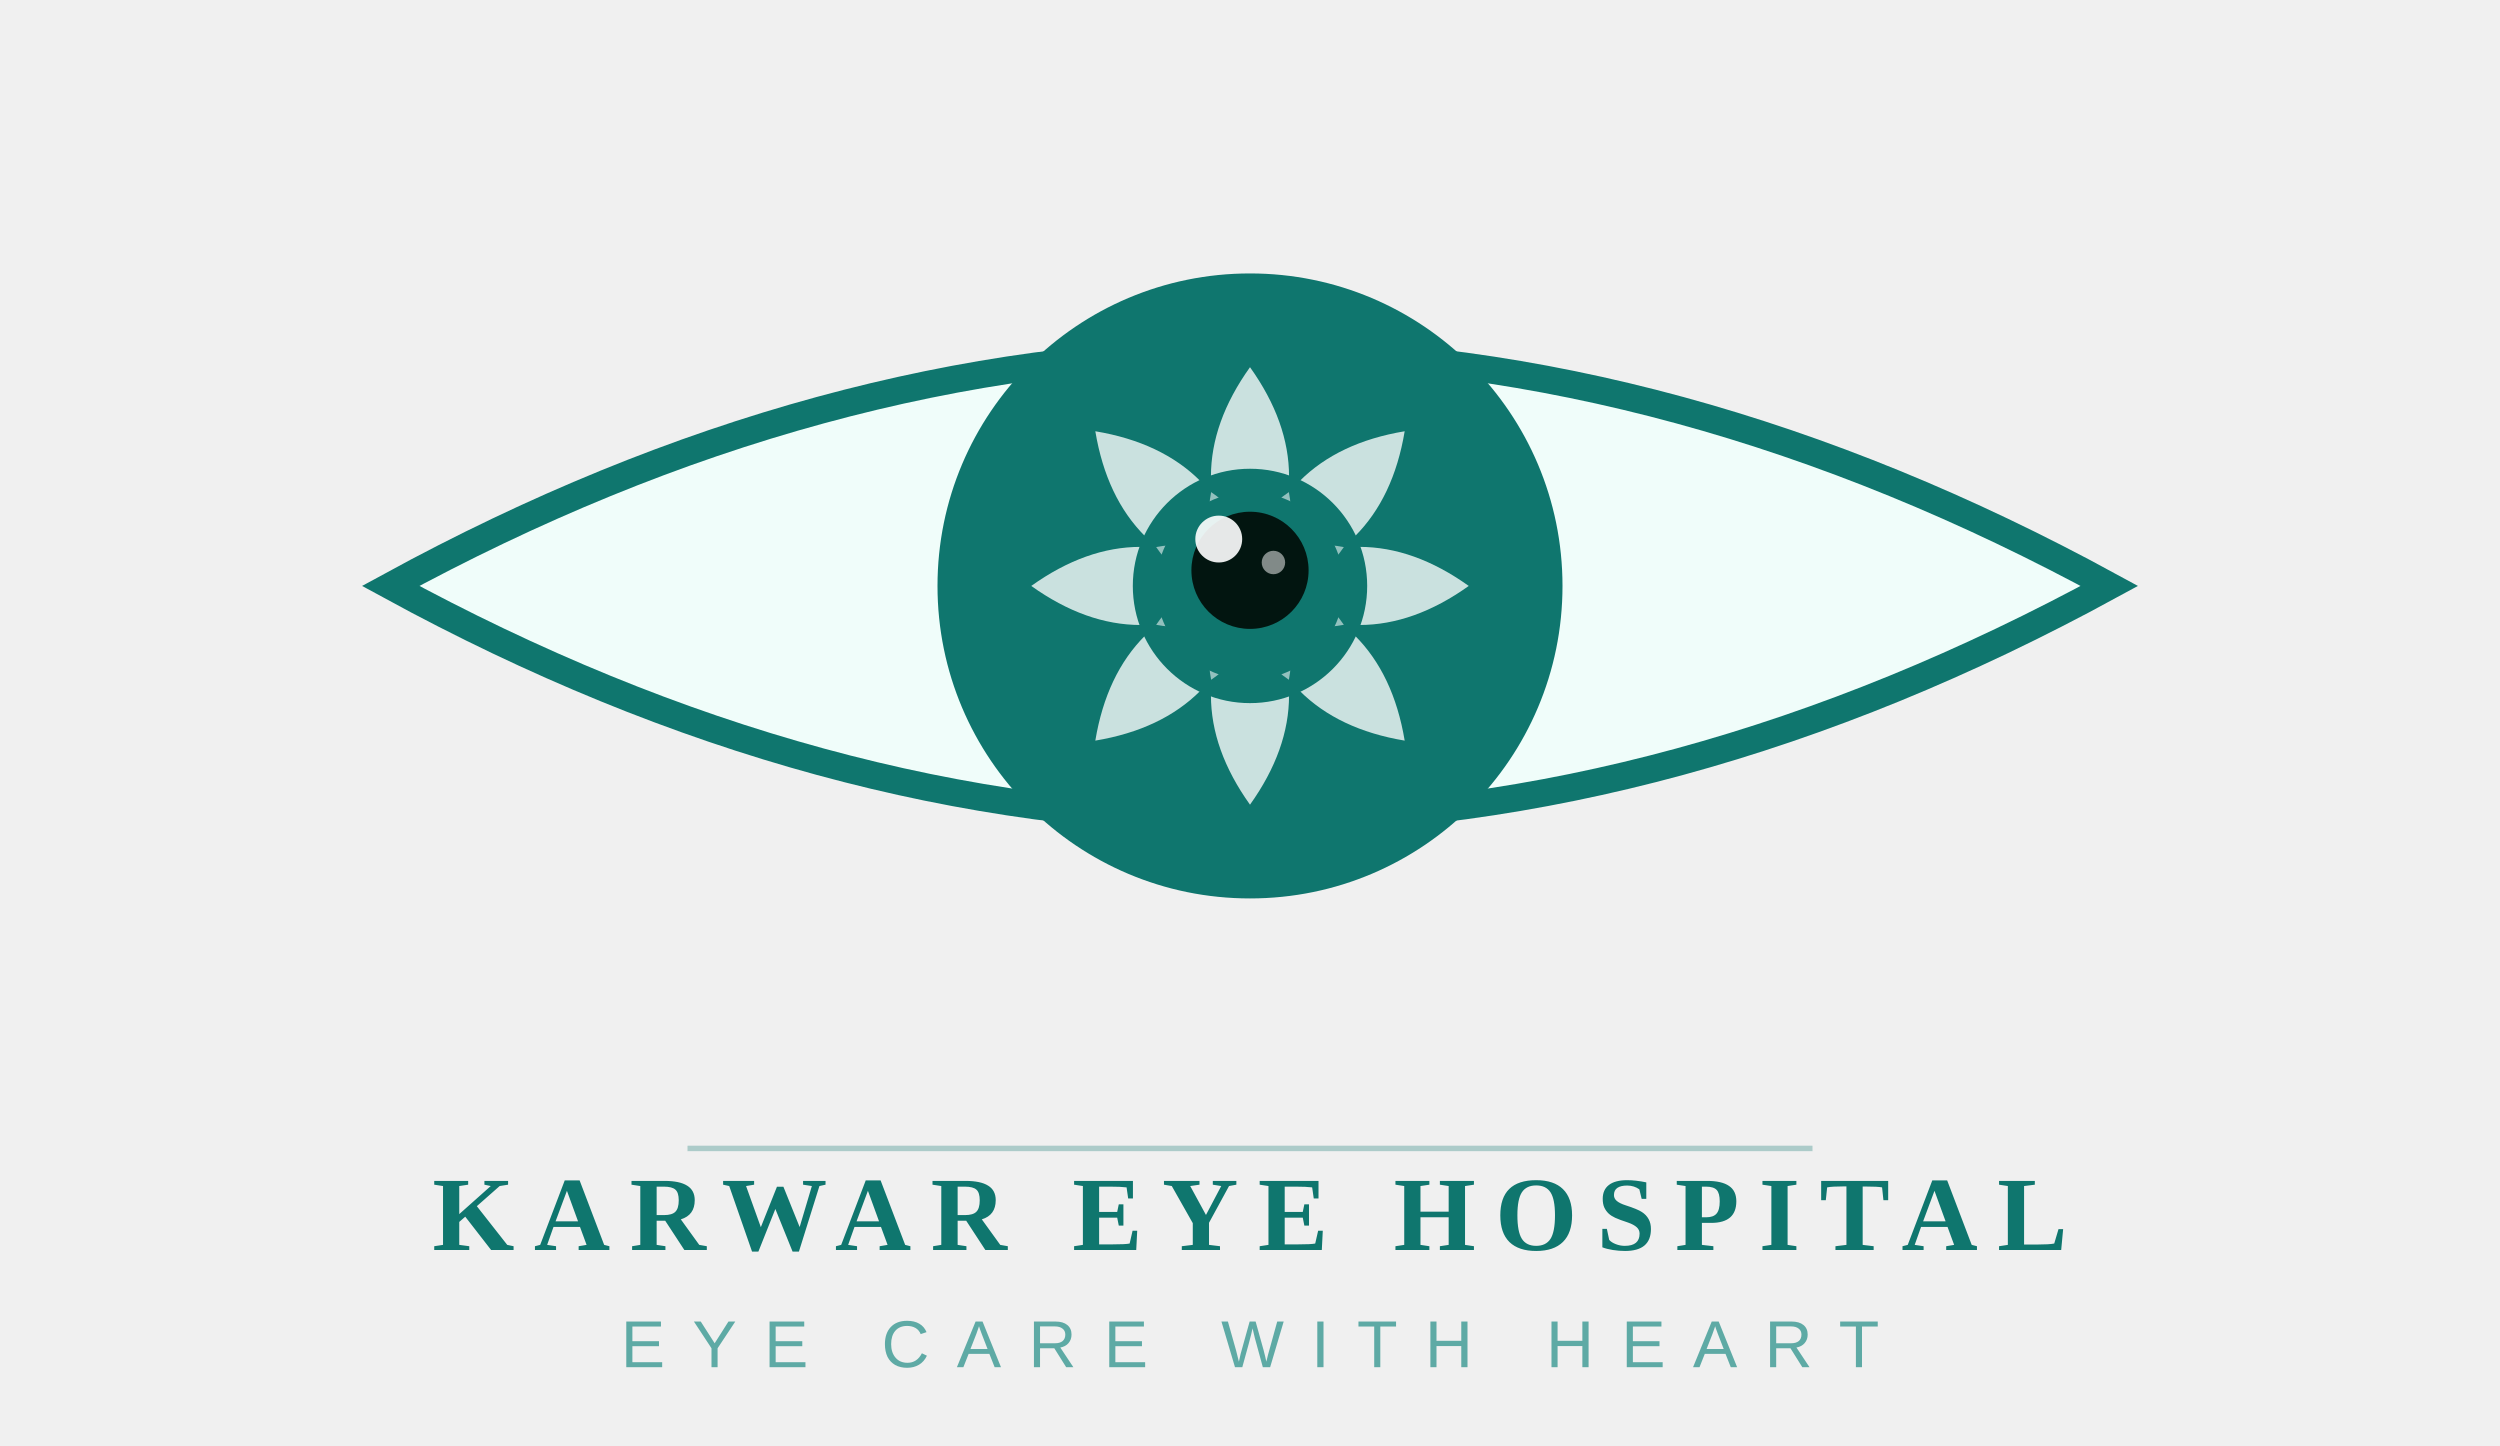
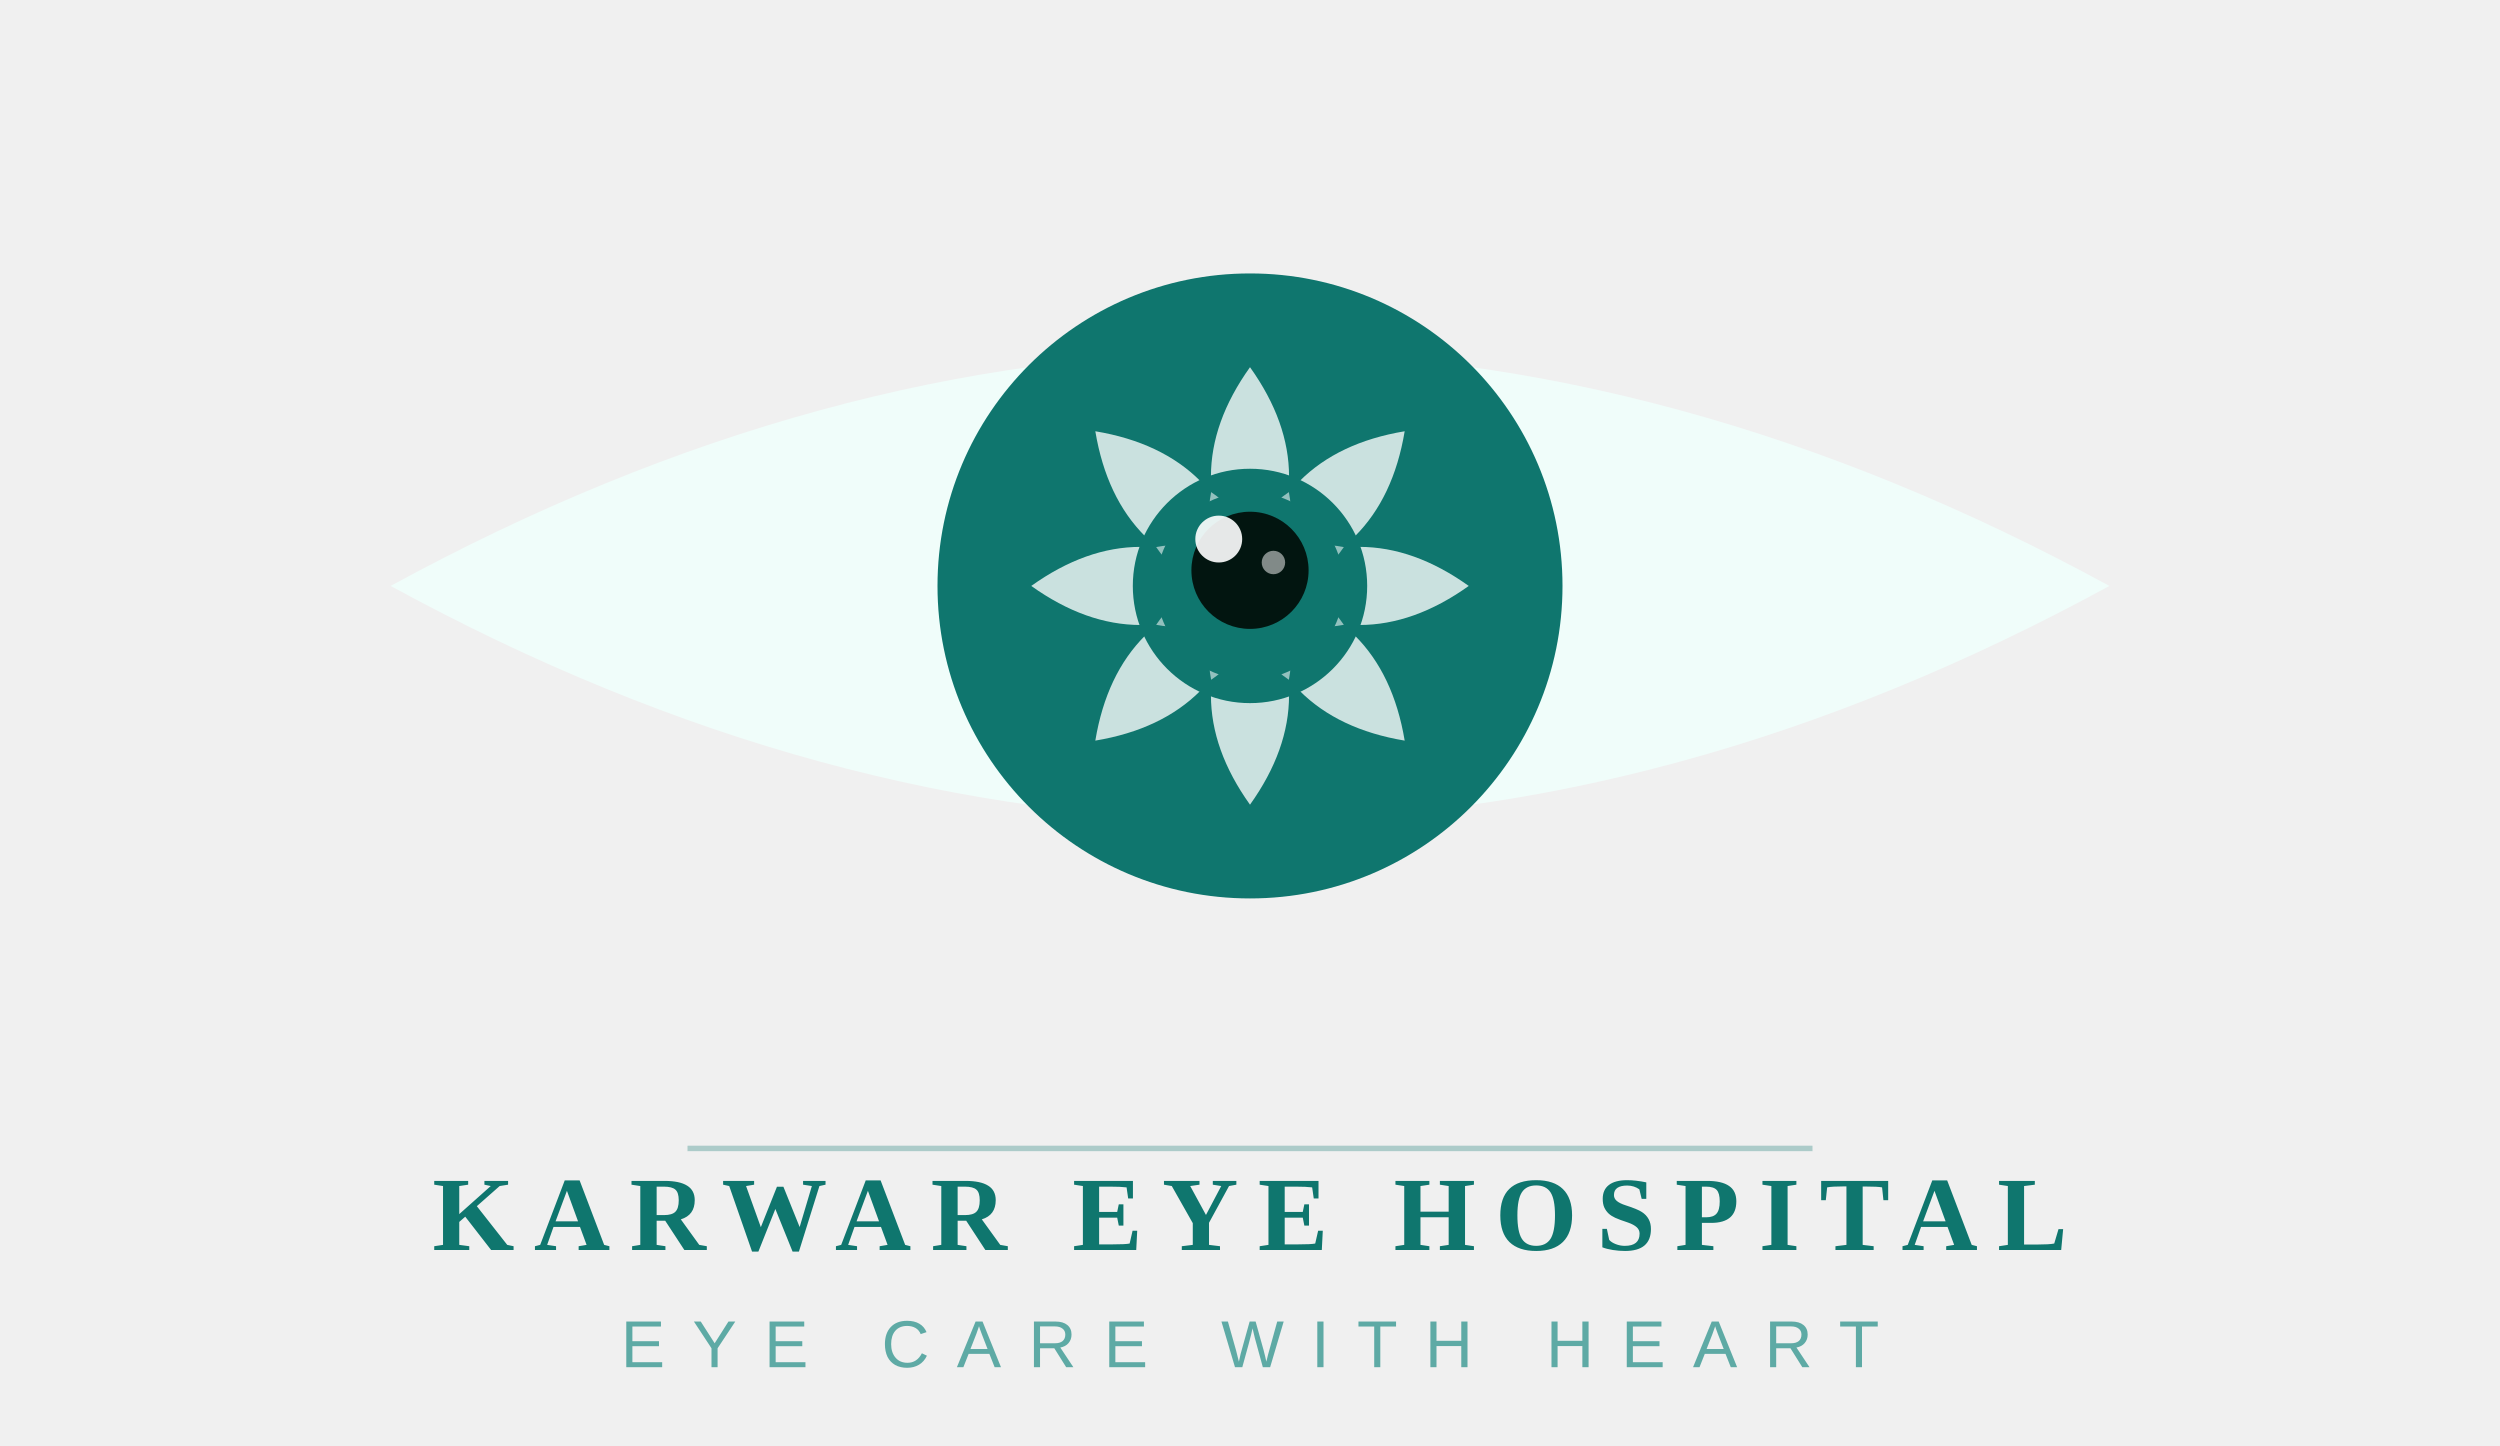
<svg xmlns="http://www.w3.org/2000/svg" viewBox="0 0 320 185" role="img" aria-label="Karwar Eye Hospital - Lotus Logo">
  <defs>
    <clipPath id="keh-lt-clip">
      <circle cx="160" cy="75" r="40" />
    </clipPath>
  </defs>
-   <path d="M 50 75 Q 160 15 270 75 Q 160 135 50 75 Z" fill="#f0fdfa" stroke="#0f766e" stroke-width="3.5" />
+   <path d="M 50 75 Q 160 15 270 75 Q 160 135 50 75 Z" fill="#f0fdfa" />
  <circle cx="160" cy="75" r="40" fill="#0f766e" />
  <g clip-path="url(#keh-lt-clip)">
    <path d="M 160 75 Q 150 61 160 47 Q 170 61 160 75" fill="white" opacity="0.78" transform="rotate(0 160 75)" />
    <path d="M 160 75 Q 150 61 160 47 Q 170 61 160 75" fill="white" opacity="0.78" transform="rotate(45 160 75)" />
    <path d="M 160 75 Q 150 61 160 47 Q 170 61 160 75" fill="white" opacity="0.78" transform="rotate(90 160 75)" />
    <path d="M 160 75 Q 150 61 160 47 Q 170 61 160 75" fill="white" opacity="0.78" transform="rotate(135 160 75)" />
    <path d="M 160 75 Q 150 61 160 47 Q 170 61 160 75" fill="white" opacity="0.78" transform="rotate(180 160 75)" />
    <path d="M 160 75 Q 150 61 160 47 Q 170 61 160 75" fill="white" opacity="0.78" transform="rotate(225 160 75)" />
    <path d="M 160 75 Q 150 61 160 47 Q 170 61 160 75" fill="white" opacity="0.78" transform="rotate(270 160 75)" />
    <path d="M 160 75 Q 150 61 160 47 Q 170 61 160 75" fill="white" opacity="0.78" transform="rotate(315 160 75)" />
    <circle cx="160" cy="75" r="15" fill="#0f766e" />
    <path d="M 160 75 Q 156 68 160 62 Q 164 68 160 75" fill="white" opacity="0.55" transform="rotate(22.5 160 75)" />
    <path d="M 160 75 Q 156 68 160 62 Q 164 68 160 75" fill="white" opacity="0.55" transform="rotate(67.5 160 75)" />
    <path d="M 160 75 Q 156 68 160 62 Q 164 68 160 75" fill="white" opacity="0.55" transform="rotate(112.5 160 75)" />
    <path d="M 160 75 Q 156 68 160 62 Q 164 68 160 75" fill="white" opacity="0.55" transform="rotate(157.5 160 75)" />
    <path d="M 160 75 Q 156 68 160 62 Q 164 68 160 75" fill="white" opacity="0.55" transform="rotate(202.5 160 75)" />
    <path d="M 160 75 Q 156 68 160 62 Q 164 68 160 75" fill="white" opacity="0.55" transform="rotate(247.5 160 75)" />
    <path d="M 160 75 Q 156 68 160 62 Q 164 68 160 75" fill="white" opacity="0.55" transform="rotate(292.5 160 75)" />
    <path d="M 160 75 Q 156 68 160 62 Q 164 68 160 75" fill="white" opacity="0.55" transform="rotate(337.5 160 75)" />
  </g>
  <circle cx="160" cy="75" r="12" fill="#0f766e" />
  <circle cx="160" cy="73" r="7.5" fill="#021510" />
  <circle cx="156" cy="69" r="3" fill="white" opacity="0.9" />
  <circle cx="163" cy="72" r="1.5" fill="white" opacity="0.5" />
  <line x1="88" y1="147" x2="232" y2="147" stroke="#0f766e" stroke-width="0.7" opacity="0.3" />
  <text x="160" y="160" text-anchor="middle" font-family="Georgia, 'Times New Roman', serif" font-size="13.5" font-weight="bold" fill="#0f766e" letter-spacing="2.5">KARWAR EYE HOSPITAL</text>
  <text x="160" y="175" text-anchor="middle" font-family="Arial, Helvetica, sans-serif" font-size="8.5" fill="#5eaaa5" letter-spacing="3.5">EYE CARE WITH HEART</text>
</svg>
